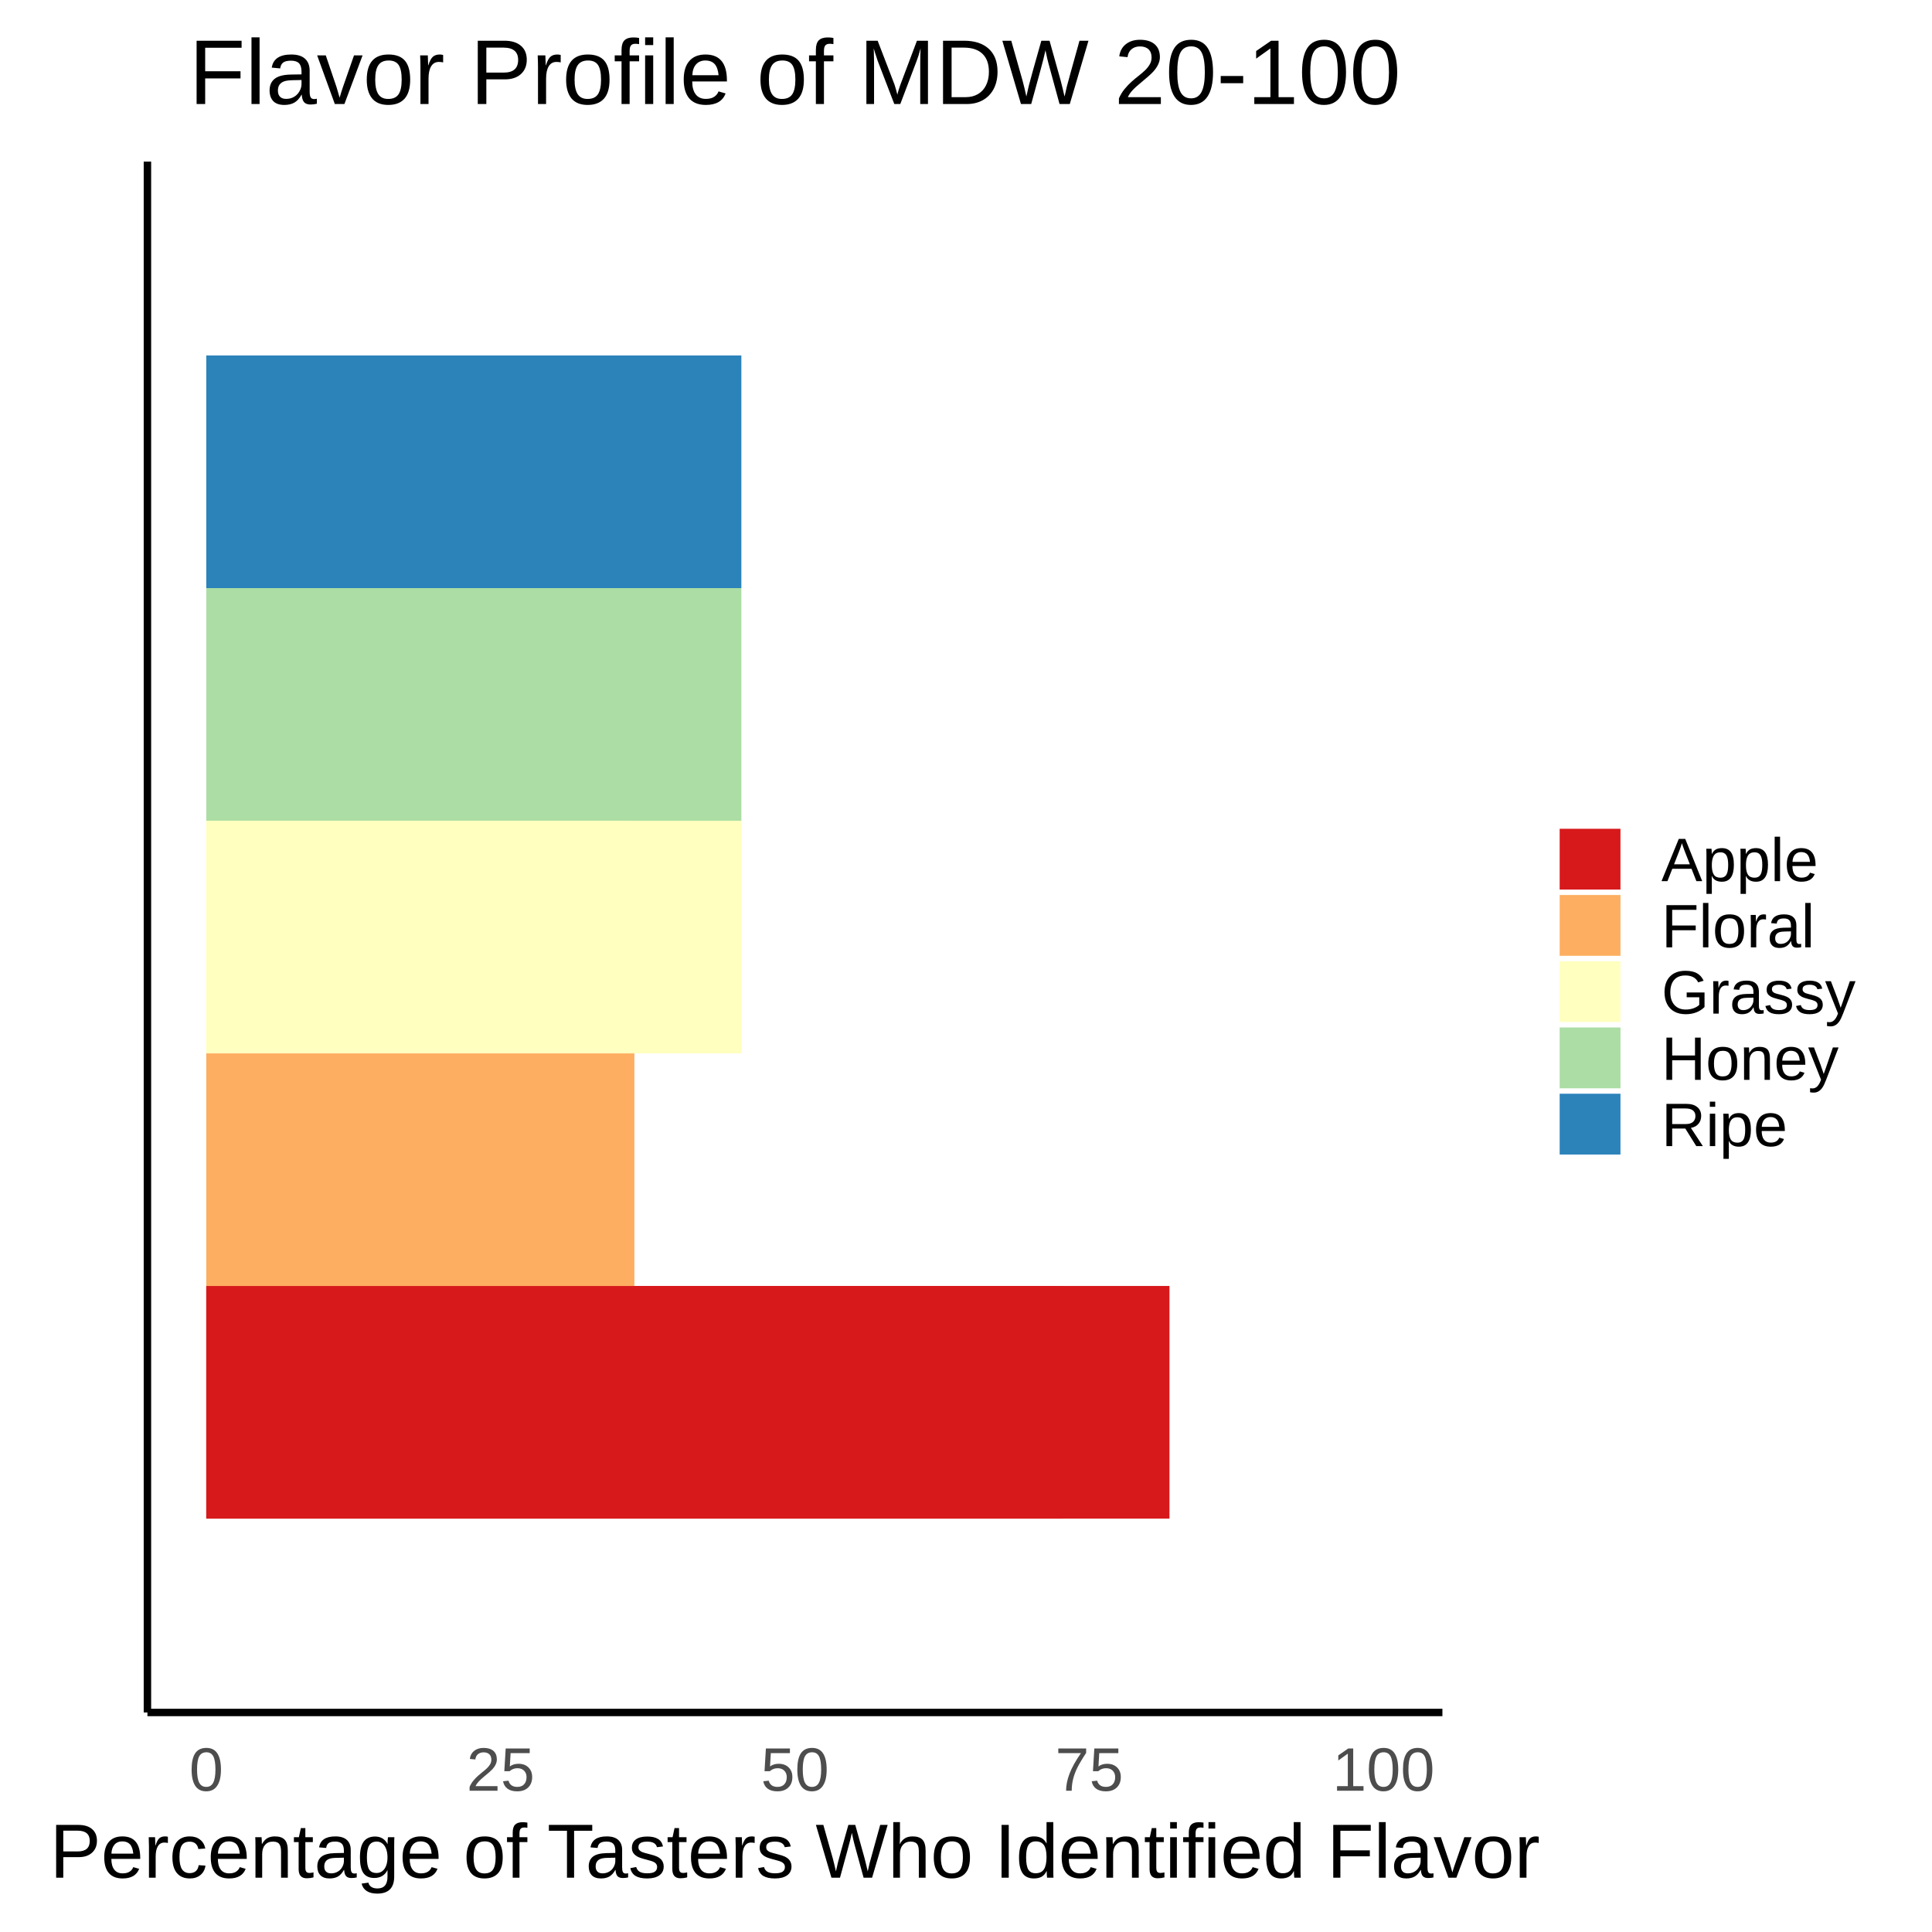
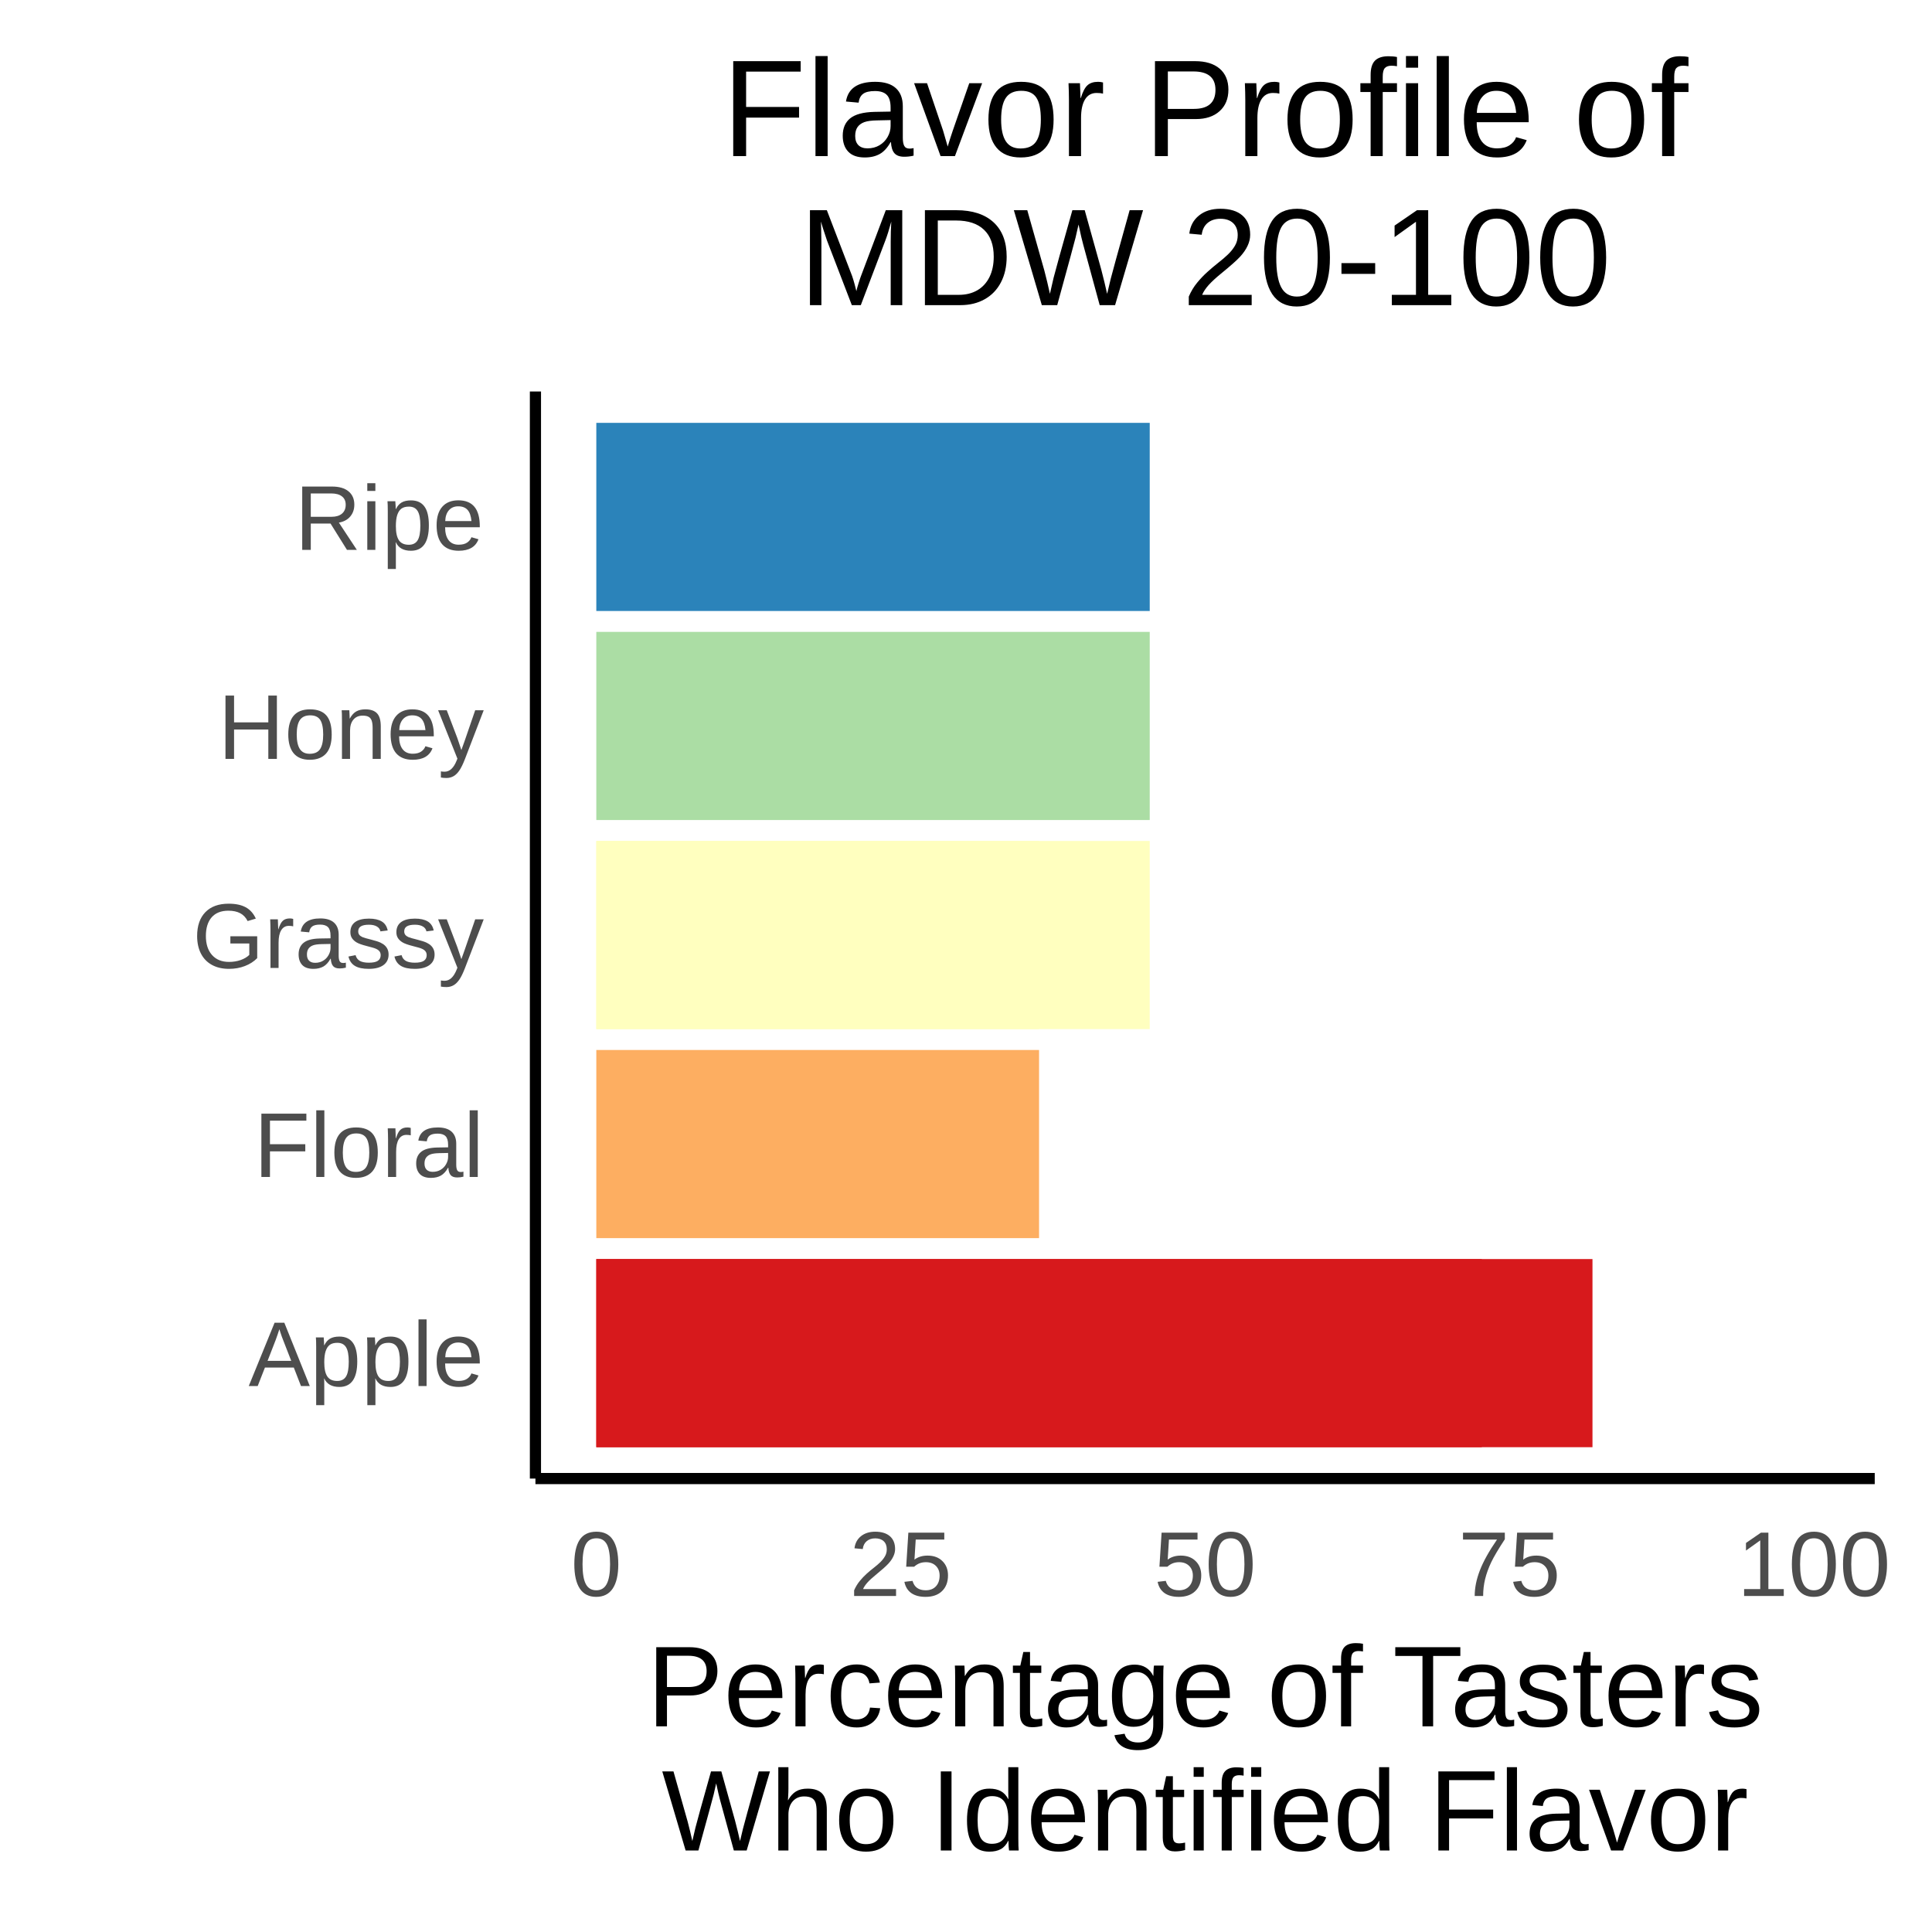
<svg xmlns="http://www.w3.org/2000/svg" class="svglite" width="504.00pt" height="504.00pt" viewBox="0 0 504.00 504.00">
  <defs>
    <style type="text/css">
    .svglite line, .svglite polyline, .svglite polygon, .svglite path, .svglite rect, .svglite circle {
      fill: none;
      stroke: #000000;
      stroke-linecap: round;
      stroke-linejoin: round;
      stroke-miterlimit: 10.00;
    }
    .svglite text {
      white-space: pre;
    }
  </style>
  </defs>
  <rect width="100%" height="100%" style="stroke: none; fill: #FFFFFF;" />
  <defs>
    <clipPath id="cpMC4wMHw1MDQuMDB8MC4wMHw1MDQuMDA=">
      <rect x="0.00" y="0.00" width="504.00" height="504.00" />
    </clipPath>
  </defs>
  <g clip-path="url(#cpMC4wMHw1MDQuMDB8MC4wMHw1MDQuMDA=)">
-     <rect x="0.00" y="0.00" width="504.00" height="504.00" style="stroke-width: 1.94; stroke: #FFFFFF; fill: #FFFFFF;" />
+     <rect x="0.00" y="0.00" width="504.00" height="504.00" style="stroke-width: 2.91; stroke: #FFFFFF; fill: #FFFFFF;" />
  </g>
  <defs>
-     <clipPath id="cpMzguNDZ8Mzc2LjI4fDQyLjE2fDQ0Ni43Mw==">
-       <rect x="38.46" y="42.16" width="337.82" height="404.57" />
+     <clipPath id="cpMTM5LjY4fDQ4OS4wNnwxMDIuMTN8Mzg1Ljcx">
+       <rect x="139.68" y="102.13" width="349.38" height="283.58" />
    </clipPath>
  </defs>
-   <g clip-path="url(#cpMzguNDZ8Mzc2LjI4fDQyLjE2fDQ0Ni43Mw==)">
-     <rect x="38.46" y="42.16" width="337.82" height="404.57" style="stroke-width: 1.94; stroke: none; fill: #FFFFFF;" />
-     <rect x="53.81" y="335.47" width="251.27" height="60.69" style="stroke-width: 1.07; stroke: none; stroke-linecap: butt; stroke-linejoin: miter; fill: #D7191C;" />
-     <rect x="53.81" y="335.47" width="223.35" height="60.69" style="stroke-width: 1.07; stroke: none; stroke-linecap: butt; stroke-linejoin: miter; fill: #D7191C;" />
-     <rect x="53.81" y="214.10" width="139.59" height="60.69" style="stroke-width: 1.07; stroke: none; stroke-linecap: butt; stroke-linejoin: miter; fill: #FFFFBF;" />
-     <rect x="53.81" y="153.42" width="139.59" height="60.69" style="stroke-width: 1.07; stroke: none; stroke-linecap: butt; stroke-linejoin: miter; fill: #ABDDA4;" />
-     <rect x="53.81" y="92.73" width="139.59" height="60.69" style="stroke-width: 1.07; stroke: none; stroke-linecap: butt; stroke-linejoin: miter; fill: #2B83BA;" />
-     <rect x="53.81" y="274.79" width="111.68" height="60.69" style="stroke-width: 1.07; stroke: none; stroke-linecap: butt; stroke-linejoin: miter; fill: #FDAE61;" />
-     <rect x="53.81" y="214.10" width="111.68" height="60.69" style="stroke-width: 1.07; stroke: none; stroke-linecap: butt; stroke-linejoin: miter; fill: #FFFFBF;" />
+   <g clip-path="url(#cpMTM5LjY4fDQ4OS4wNnwxMDIuMTN8Mzg1Ljcx)">
+     <rect x="139.68" y="102.13" width="349.38" height="283.58" style="stroke-width: 2.91; stroke: none; fill: #FFFFFF;" />
+     <rect x="155.56" y="328.45" width="259.87" height="49.08" style="stroke-width: 1.07; stroke: none; stroke-linecap: butt; stroke-linejoin: miter; fill: #D7191C;" />
+     <rect x="155.56" y="328.45" width="231.00" height="49.08" style="stroke-width: 1.07; stroke: none; stroke-linecap: butt; stroke-linejoin: miter; fill: #D7191C;" />
+     <rect x="155.56" y="219.38" width="144.37" height="49.08" style="stroke-width: 1.07; stroke: none; stroke-linecap: butt; stroke-linejoin: miter; fill: #FFFFBF;" />
+     <rect x="155.56" y="164.84" width="144.37" height="49.08" style="stroke-width: 1.07; stroke: none; stroke-linecap: butt; stroke-linejoin: miter; fill: #ABDDA4;" />
+     <rect x="155.56" y="110.31" width="144.37" height="49.08" style="stroke-width: 1.07; stroke: none; stroke-linecap: butt; stroke-linejoin: miter; fill: #2B83BA;" />
+     <rect x="155.56" y="273.91" width="115.50" height="49.08" style="stroke-width: 1.07; stroke: none; stroke-linecap: butt; stroke-linejoin: miter; fill: #FDAE61;" />
+     <rect x="155.56" y="219.38" width="115.50" height="49.08" style="stroke-width: 1.07; stroke: none; stroke-linecap: butt; stroke-linejoin: miter; fill: #FFFFBF;" />
  </g>
  <g clip-path="url(#cpMC4wMHw1MDQuMDB8MC4wMHw1MDQuMDA=)">
-     <polyline points="38.46,446.73 38.46,42.16 " style="stroke-width: 1.94; stroke-linecap: butt;" />
-     <polyline points="38.46,446.73 376.28,446.73 " style="stroke-width: 1.94; stroke-linecap: butt;" />
-     <text x="53.81" y="467.15" text-anchor="middle" style="font-size: 16.00px;fill: #4D4D4D; font-family: &quot;Arial&quot;;" textLength="8.90px" lengthAdjust="spacingAndGlyphs">0</text>
-     <text x="130.59" y="467.15" text-anchor="middle" style="font-size: 16.00px;fill: #4D4D4D; font-family: &quot;Arial&quot;;" textLength="17.80px" lengthAdjust="spacingAndGlyphs">25</text>
-     <text x="207.37" y="467.15" text-anchor="middle" style="font-size: 16.00px;fill: #4D4D4D; font-family: &quot;Arial&quot;;" textLength="17.80px" lengthAdjust="spacingAndGlyphs">50</text>
-     <text x="284.15" y="467.15" text-anchor="middle" style="font-size: 16.00px;fill: #4D4D4D; font-family: &quot;Arial&quot;;" textLength="17.80px" lengthAdjust="spacingAndGlyphs">75</text>
-     <text x="360.92" y="467.15" text-anchor="middle" style="font-size: 16.00px;fill: #4D4D4D; font-family: &quot;Arial&quot;;" textLength="26.70px" lengthAdjust="spacingAndGlyphs">100</text>
-     <text x="207.37" y="489.83" text-anchor="middle" style="font-size: 20.00px; font-family: &quot;Arial&quot;;" textLength="388.76px" lengthAdjust="spacingAndGlyphs">Percentage of Tasters Who Identified Flavor</text>
-     <rect x="396.20" y="177.04" width="97.83" height="134.82" style="stroke-width: 1.94; stroke: none; fill: #FFFFFF;" />
-     <rect x="406.17" y="215.49" width="17.28" height="17.28" style="stroke-width: 1.94; stroke: none; fill: #FFFFFF;" />
-     <rect x="406.87" y="216.20" width="15.86" height="15.86" style="stroke-width: 1.07; stroke: none; stroke-linecap: butt; stroke-linejoin: miter; fill: #D7191C;" />
-     <rect x="406.17" y="232.77" width="17.28" height="17.28" style="stroke-width: 1.94; stroke: none; fill: #FFFFFF;" />
-     <rect x="406.87" y="233.48" width="15.86" height="15.86" style="stroke-width: 1.07; stroke: none; stroke-linecap: butt; stroke-linejoin: miter; fill: #FDAE61;" />
-     <rect x="406.17" y="250.05" width="17.28" height="17.28" style="stroke-width: 1.94; stroke: none; fill: #FFFFFF;" />
-     <rect x="406.87" y="250.76" width="15.86" height="15.86" style="stroke-width: 1.07; stroke: none; stroke-linecap: butt; stroke-linejoin: miter; fill: #FFFFBF;" />
-     <rect x="406.17" y="267.33" width="17.28" height="17.28" style="stroke-width: 1.94; stroke: none; fill: #FFFFFF;" />
-     <rect x="406.87" y="268.04" width="15.86" height="15.86" style="stroke-width: 1.07; stroke: none; stroke-linecap: butt; stroke-linejoin: miter; fill: #ABDDA4;" />
-     <rect x="406.17" y="284.61" width="17.28" height="17.28" style="stroke-width: 1.94; stroke: none; fill: #FFFFFF;" />
-     <rect x="406.87" y="285.32" width="15.86" height="15.86" style="stroke-width: 1.07; stroke: none; stroke-linecap: butt; stroke-linejoin: miter; fill: #2B83BA;" />
-     <text x="433.41" y="229.86" style="font-size: 16.00px; font-family: &quot;Arial&quot;;" textLength="40.92px" lengthAdjust="spacingAndGlyphs">Apple</text>
-     <text x="433.41" y="247.14" style="font-size: 16.00px; font-family: &quot;Arial&quot;;" textLength="40.01px" lengthAdjust="spacingAndGlyphs">Floral</text>
-     <text x="433.41" y="264.42" style="font-size: 16.00px; font-family: &quot;Arial&quot;;" textLength="50.67px" lengthAdjust="spacingAndGlyphs">Grassy</text>
-     <text x="433.41" y="281.70" style="font-size: 16.00px; font-family: &quot;Arial&quot;;" textLength="46.25px" lengthAdjust="spacingAndGlyphs">Honey</text>
-     <text x="433.41" y="298.98" style="font-size: 16.00px; font-family: &quot;Arial&quot;;" textLength="32.91px" lengthAdjust="spacingAndGlyphs">Ripe</text>
-     <text x="207.37" y="27.14" text-anchor="middle" style="font-size: 24.00px; font-family: &quot;Arial&quot;;" textLength="316.09px" lengthAdjust="spacingAndGlyphs">Flavor Profile of MDW 20-100</text>
+     <polyline points="139.68,385.71 139.68,102.13 " style="stroke-width: 2.91; stroke-linecap: butt;" />
+     <text x="126.23" y="361.58" text-anchor="end" style="font-size: 24.00px;fill: #4D4D4D; font-family: &quot;Arial&quot;;" textLength="61.38px" lengthAdjust="spacingAndGlyphs">Apple</text>
+     <text x="126.23" y="307.04" text-anchor="end" style="font-size: 24.00px;fill: #4D4D4D; font-family: &quot;Arial&quot;;" textLength="60.00px" lengthAdjust="spacingAndGlyphs">Floral</text>
+     <text x="126.23" y="252.51" text-anchor="end" style="font-size: 24.00px;fill: #4D4D4D; font-family: &quot;Arial&quot;;" textLength="76.02px" lengthAdjust="spacingAndGlyphs">Grassy</text>
+     <text x="126.23" y="197.97" text-anchor="end" style="font-size: 24.00px;fill: #4D4D4D; font-family: &quot;Arial&quot;;" textLength="69.38px" lengthAdjust="spacingAndGlyphs">Honey</text>
+     <text x="126.23" y="143.44" text-anchor="end" style="font-size: 24.00px;fill: #4D4D4D; font-family: &quot;Arial&quot;;" textLength="49.36px" lengthAdjust="spacingAndGlyphs">Ripe</text>
+     <polyline points="139.68,385.71 489.06,385.71 " style="stroke-width: 2.91; stroke-linecap: butt;" />
+     <text x="155.56" y="416.34" text-anchor="middle" style="font-size: 24.00px;fill: #4D4D4D; font-family: &quot;Arial&quot;;" textLength="13.35px" lengthAdjust="spacingAndGlyphs">0</text>
+     <text x="234.96" y="416.34" text-anchor="middle" style="font-size: 24.00px;fill: #4D4D4D; font-family: &quot;Arial&quot;;" textLength="26.70px" lengthAdjust="spacingAndGlyphs">25</text>
+     <text x="314.37" y="416.34" text-anchor="middle" style="font-size: 24.00px;fill: #4D4D4D; font-family: &quot;Arial&quot;;" textLength="26.70px" lengthAdjust="spacingAndGlyphs">50</text>
+     <text x="393.77" y="416.34" text-anchor="middle" style="font-size: 24.00px;fill: #4D4D4D; font-family: &quot;Arial&quot;;" textLength="26.70px" lengthAdjust="spacingAndGlyphs">75</text>
+     <text x="473.18" y="416.34" text-anchor="middle" style="font-size: 24.00px;fill: #4D4D4D; font-family: &quot;Arial&quot;;" textLength="40.05px" lengthAdjust="spacingAndGlyphs">100</text>
+     <text x="314.37" y="450.34" text-anchor="middle" style="font-size: 30.00px; font-family: &quot;Arial&quot;;" textLength="291.30px" lengthAdjust="spacingAndGlyphs">Percentage of Tasters</text>
+     <text x="314.37" y="482.74" text-anchor="middle" style="font-size: 30.00px; font-family: &quot;Arial&quot;;" textLength="283.47px" lengthAdjust="spacingAndGlyphs">Who Identified Flavor</text>
+     <text x="314.37" y="40.72" text-anchor="middle" style="font-size: 36.00px; font-family: &quot;Arial&quot;;" textLength="252.09px" lengthAdjust="spacingAndGlyphs">Flavor Profile of</text>
+     <text x="314.37" y="79.60" text-anchor="middle" style="font-size: 36.00px; font-family: &quot;Arial&quot;;" textLength="212.07px" lengthAdjust="spacingAndGlyphs">MDW 20-100</text>
  </g>
</svg>
